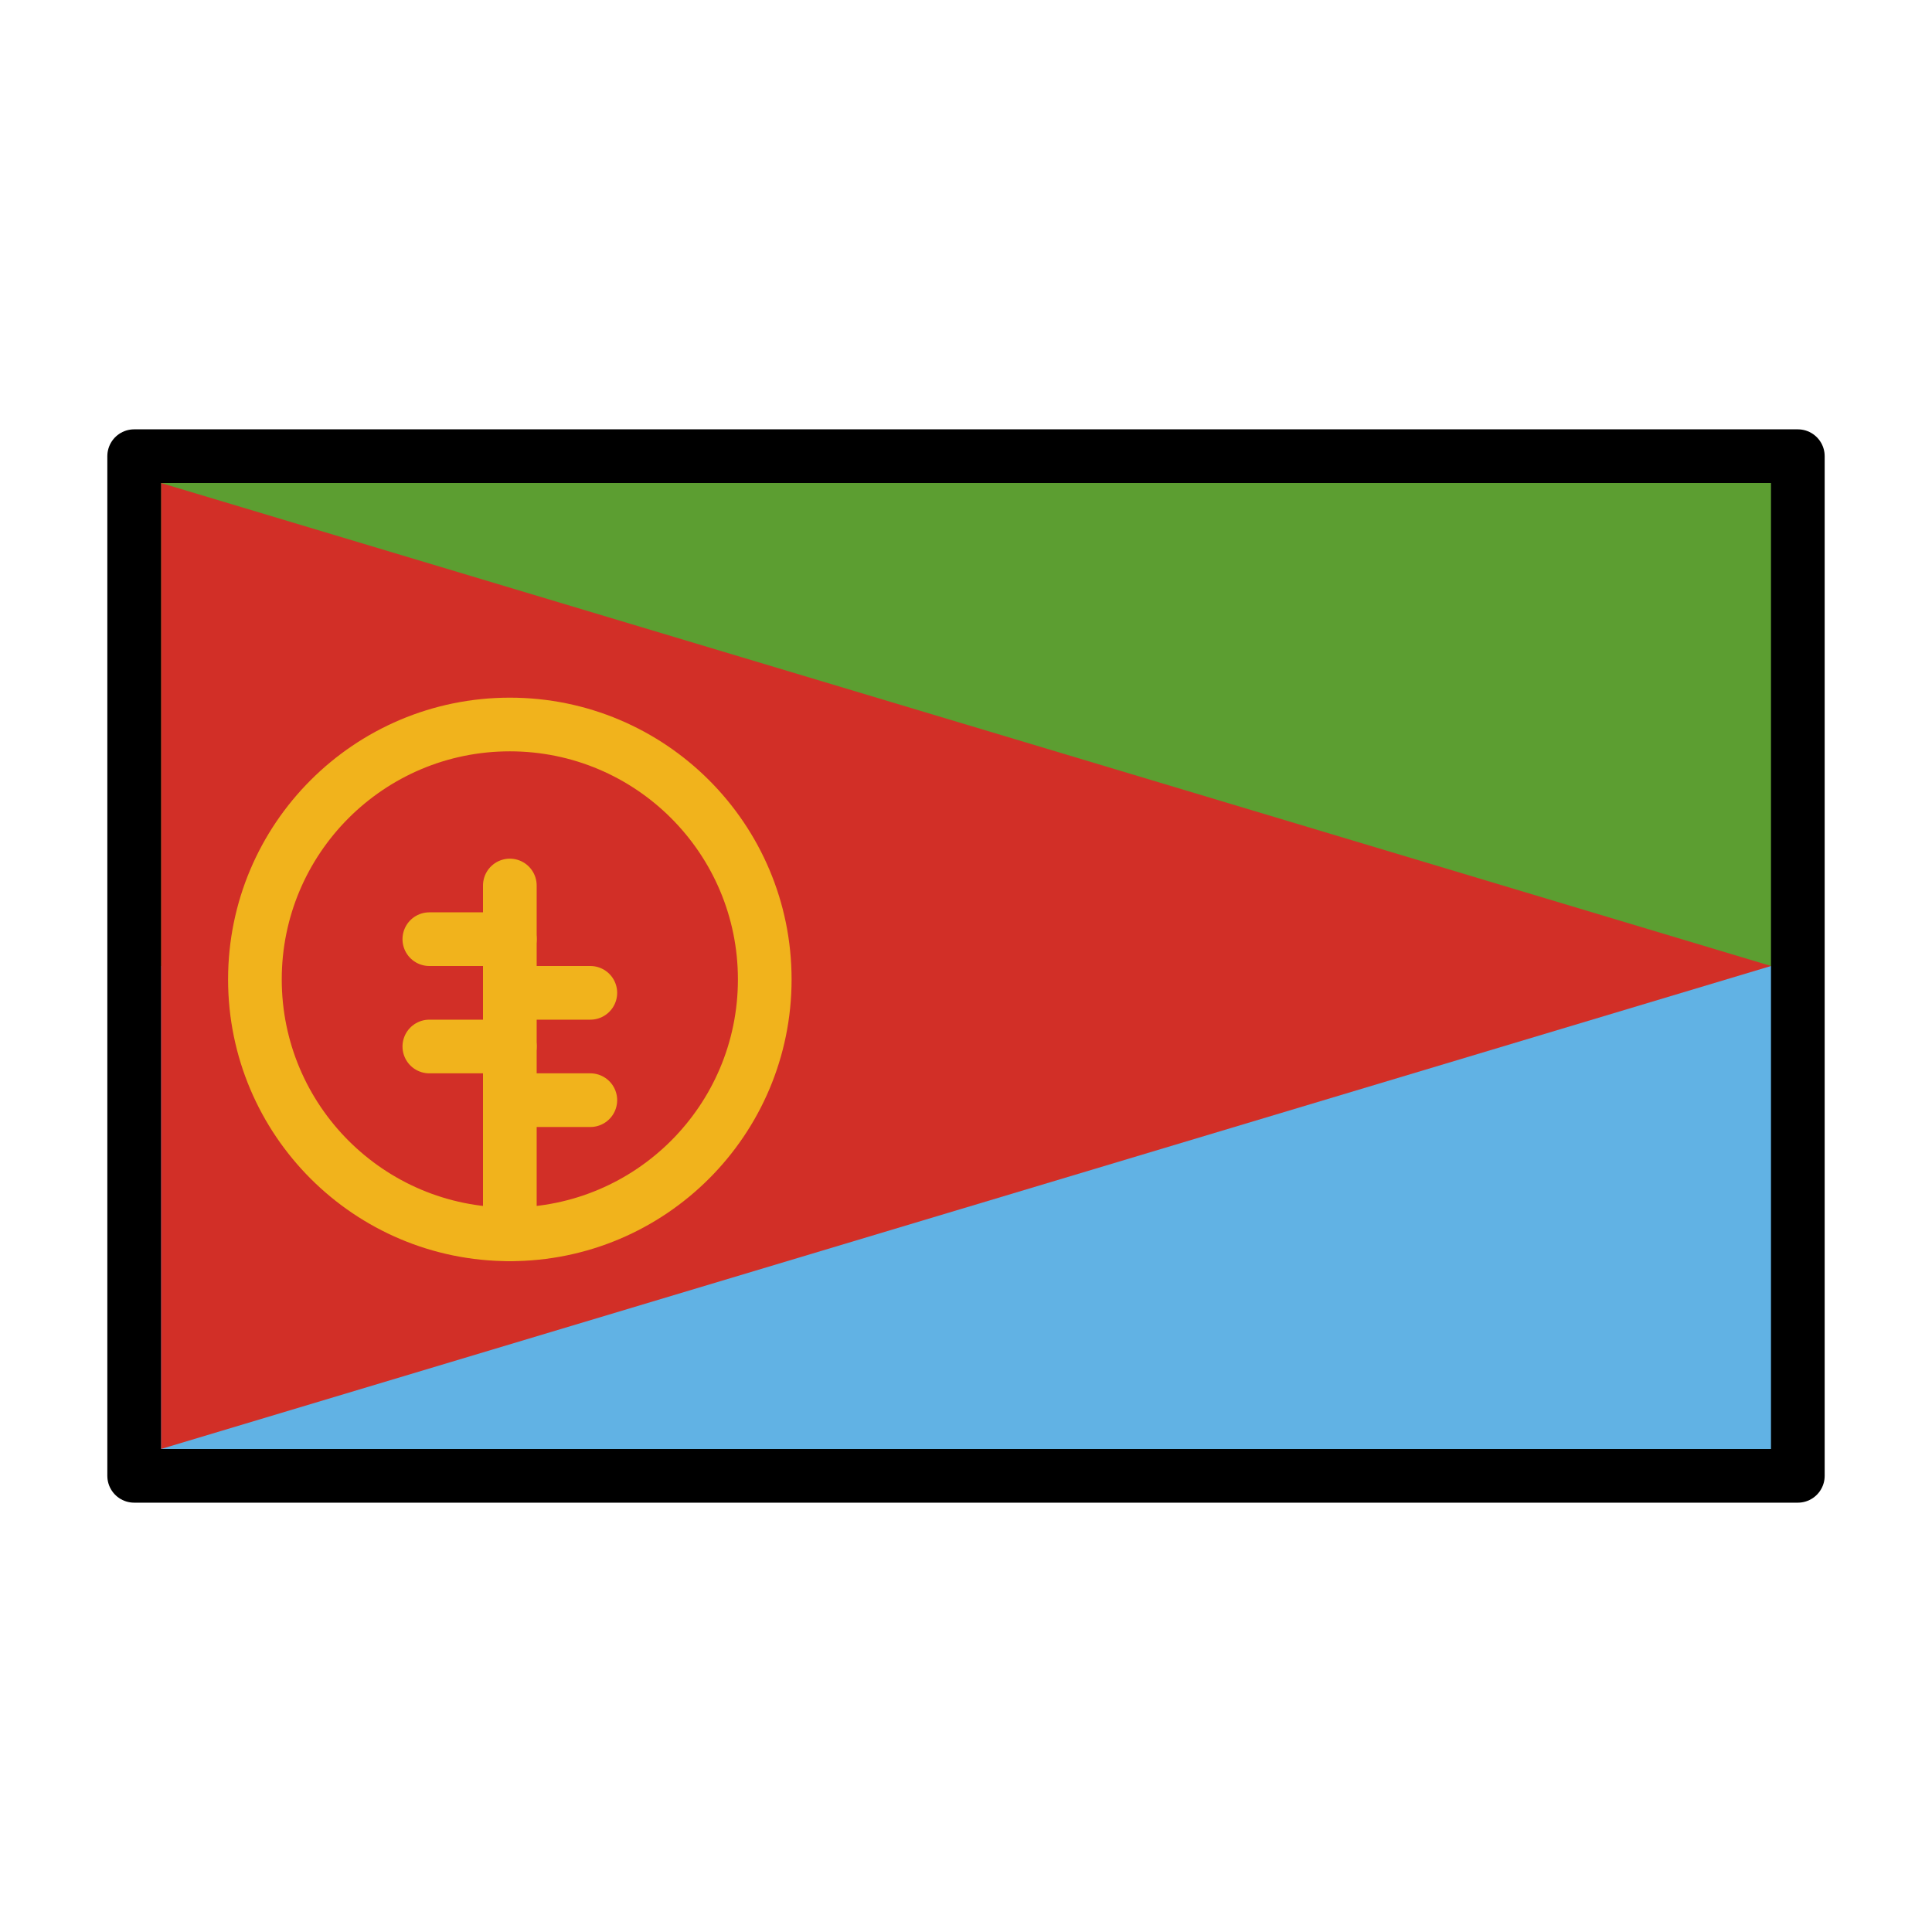
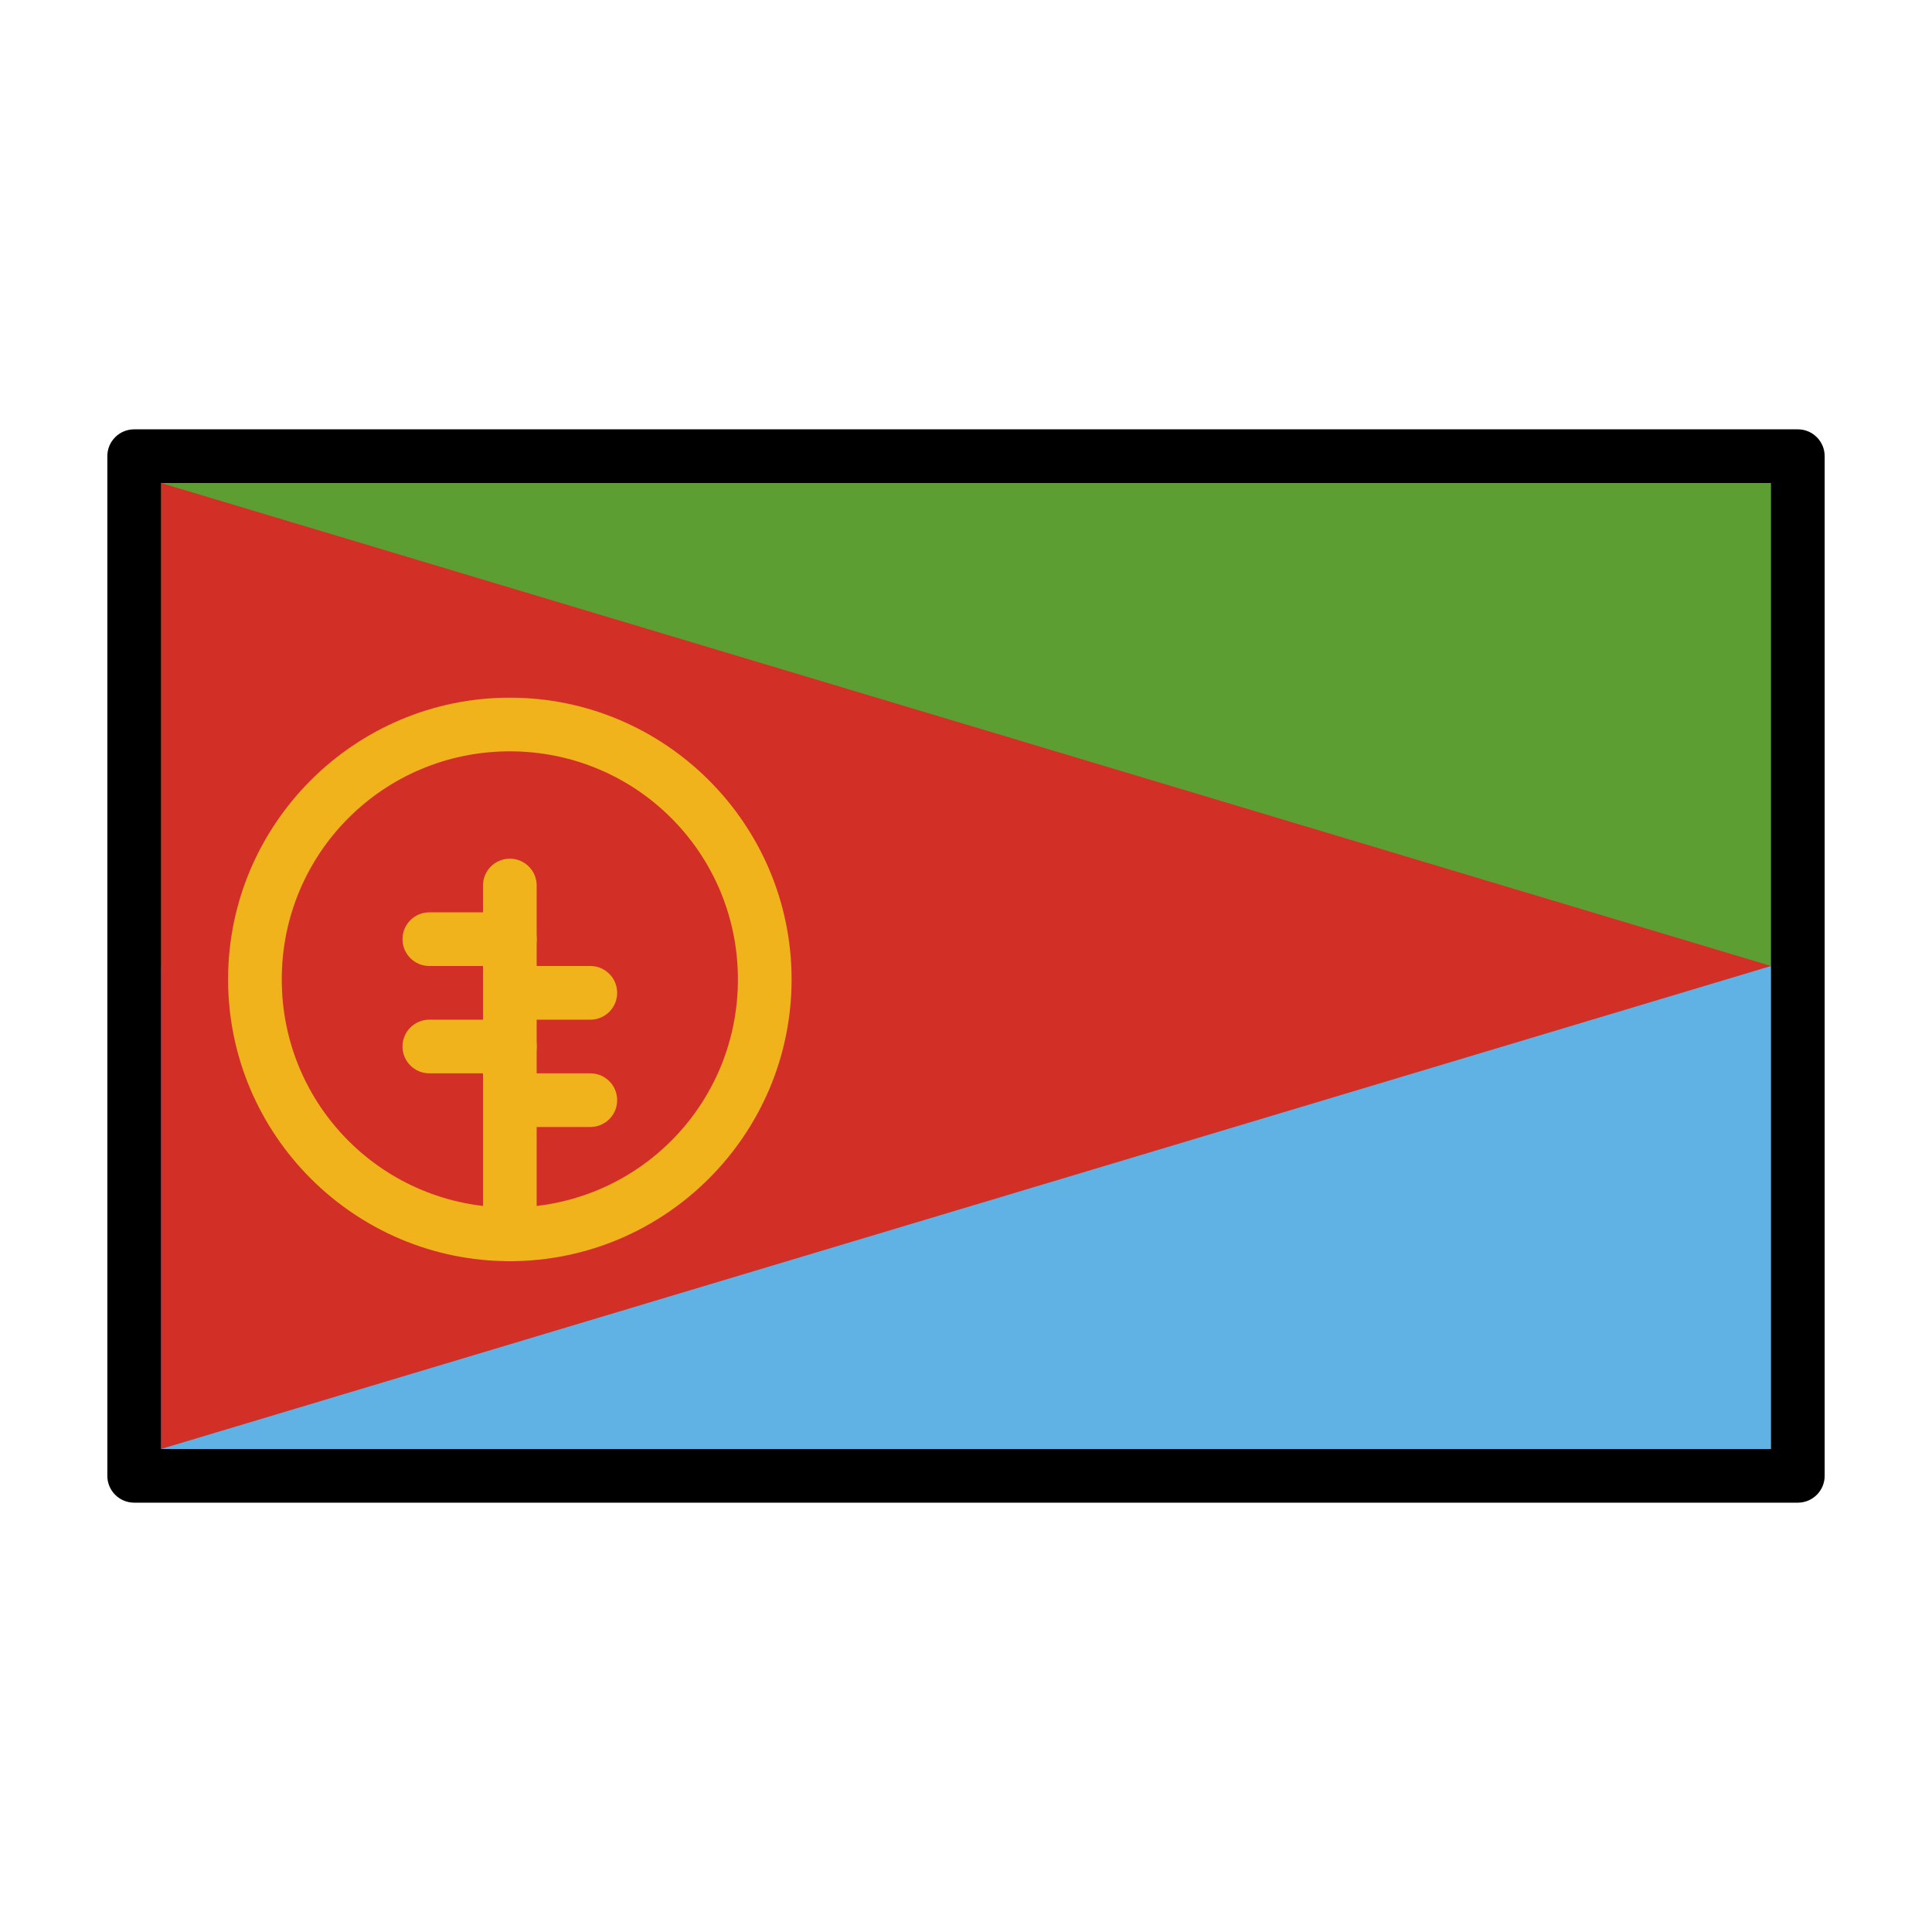
- <svg xmlns="http://www.w3.org/2000/svg" id="emoji" viewBox="0 0 72 72">
-   <g id="color">
-     <rect x="5" y="17" width="62" height="38" fill="#5c9e31" />
-     <rect x="5" y="36" width="62" height="19" fill="#61b2e4" />
-     <polygon fill="#d22f27" points="66 36 6 54 6 18 66 36" />
-     <circle cx="19" cy="36.5" r="9.5" fill="none" stroke="#f1b31c" stroke-miterlimit="10" stroke-width="2" />
-     <line x1="19" x2="19" y1="46" y2="33" fill="none" stroke="#f1b31c" stroke-linecap="round" stroke-linejoin="round" stroke-width="2" />
-     <line x1="19" x2="22" y1="41" y2="41" fill="none" stroke="#f1b31c" stroke-linecap="round" stroke-linejoin="round" stroke-width="2" />
-     <line x1="19" x2="22" y1="37" y2="37" fill="none" stroke="#f1b31c" stroke-linecap="round" stroke-linejoin="round" stroke-width="2" />
-     <line x1="16" x2="19" y1="39" y2="39" fill="none" stroke="#f1b31c" stroke-linecap="round" stroke-linejoin="round" stroke-width="2" />
-     <line x1="16" x2="19" y1="35" y2="35" fill="none" stroke="#f1b31c" stroke-linecap="round" stroke-linejoin="round" stroke-width="2" />
-   </g>
-   <g id="line">
-     <rect x="5" y="17" width="62" height="38" fill="none" stroke="#000" stroke-linecap="round" stroke-linejoin="round" stroke-width="2" />
-   </g>
+ <svg xmlns="http://www.w3.org/2000/svg" id="emoji" viewBox="0 0 72 72" version="1.1">
+   <defs id="defs100879" />
+   <path id="path101094" style="fill:#5c9e31" d="M 5,17 H 67 V 55 H 5 Z" />
+   <path id="path101097" style="fill:#61b2e4" d="M 5,36 H 67 V 55 H 5 Z" />
+   <path id="path101100" style="fill:#d22f27" d="M 6,18 66,36 6,54 Z" />
+   <path style="color:#000000;fill:#f1b31c;stroke-miterlimit:10;-inkscape-stroke:none" d="M 19,26 C 13.213,26 8.5,30.713 8.5,36.5 8.5,42.287 13.213,47 19,47 24.787,47 29.5,42.287 29.5,36.5 29.5,30.713 24.787,26 19,26 Z m 0,2 c 4.706,0 8.5,3.794 8.5,8.5 0,4.706 -3.794,8.5 -8.5,8.5 -4.706,0 -8.5,-3.794 -8.5,-8.5 0,-4.706 3.794,-8.5 8.5,-8.5 z" id="path101073" />
+   <path style="color:#000000;fill:#f1b31c;stroke-linecap:round;stroke-linejoin:round" d="m 19,32 a 1,1 0 0 0 -1,1 v 13 a 1,1 0 0 0 1,1 1,1 0 0 0 1,-1 V 33 a 1,1 0 0 0 -1,-1 z" id="path101076" />
+   <path style="color:#000000;fill:#f1b31c;stroke-linecap:round;stroke-linejoin:round" d="m 19,40 a 1,1 0 0 0 -1,1 1,1 0 0 0 1,1 h 3 a 1,1 0 0 0 1,-1 1,1 0 0 0 -1,-1 z" id="path101079" />
+   <path style="color:#000000;fill:#f1b31c;stroke-linecap:round;stroke-linejoin:round" d="m 19,36 a 1,1 0 0 0 -1,1 1,1 0 0 0 1,1 h 3 a 1,1 0 0 0 1,-1 1,1 0 0 0 -1,-1 z" id="path101082" />
+   <path style="color:#000000;fill:#f1b31c;stroke-linecap:round;stroke-linejoin:round" d="m 16,38 a 1,1 0 0 0 -1,1 1,1 0 0 0 1,1 h 3 a 1,1 0 0 0 1,-1 1,1 0 0 0 -1,-1 z" id="path101085" />
+   <path style="color:#000000;fill:#f1b31c;stroke-linecap:round;stroke-linejoin:round" d="m 16,34 a 1,1 0 0 0 -1,1 1,1 0 0 0 1,1 h 3 a 1,1 0 0 0 1,-1 1,1 0 0 0 -1,-1 z" id="path101088" />
+   <path style="color:#000000;fill:#000000;stroke-linecap:round;stroke-linejoin:round" d="m 5,16 a 1,1 0 0 0 -1,1 v 38 a 1,1 0 0 0 1,1 h 62 a 1,1 0 0 0 1,-1 V 17 a 1,1 0 0 0 -1,-1 z m 1,2 H 66 V 54 H 6 Z" id="path101091" />
</svg>
